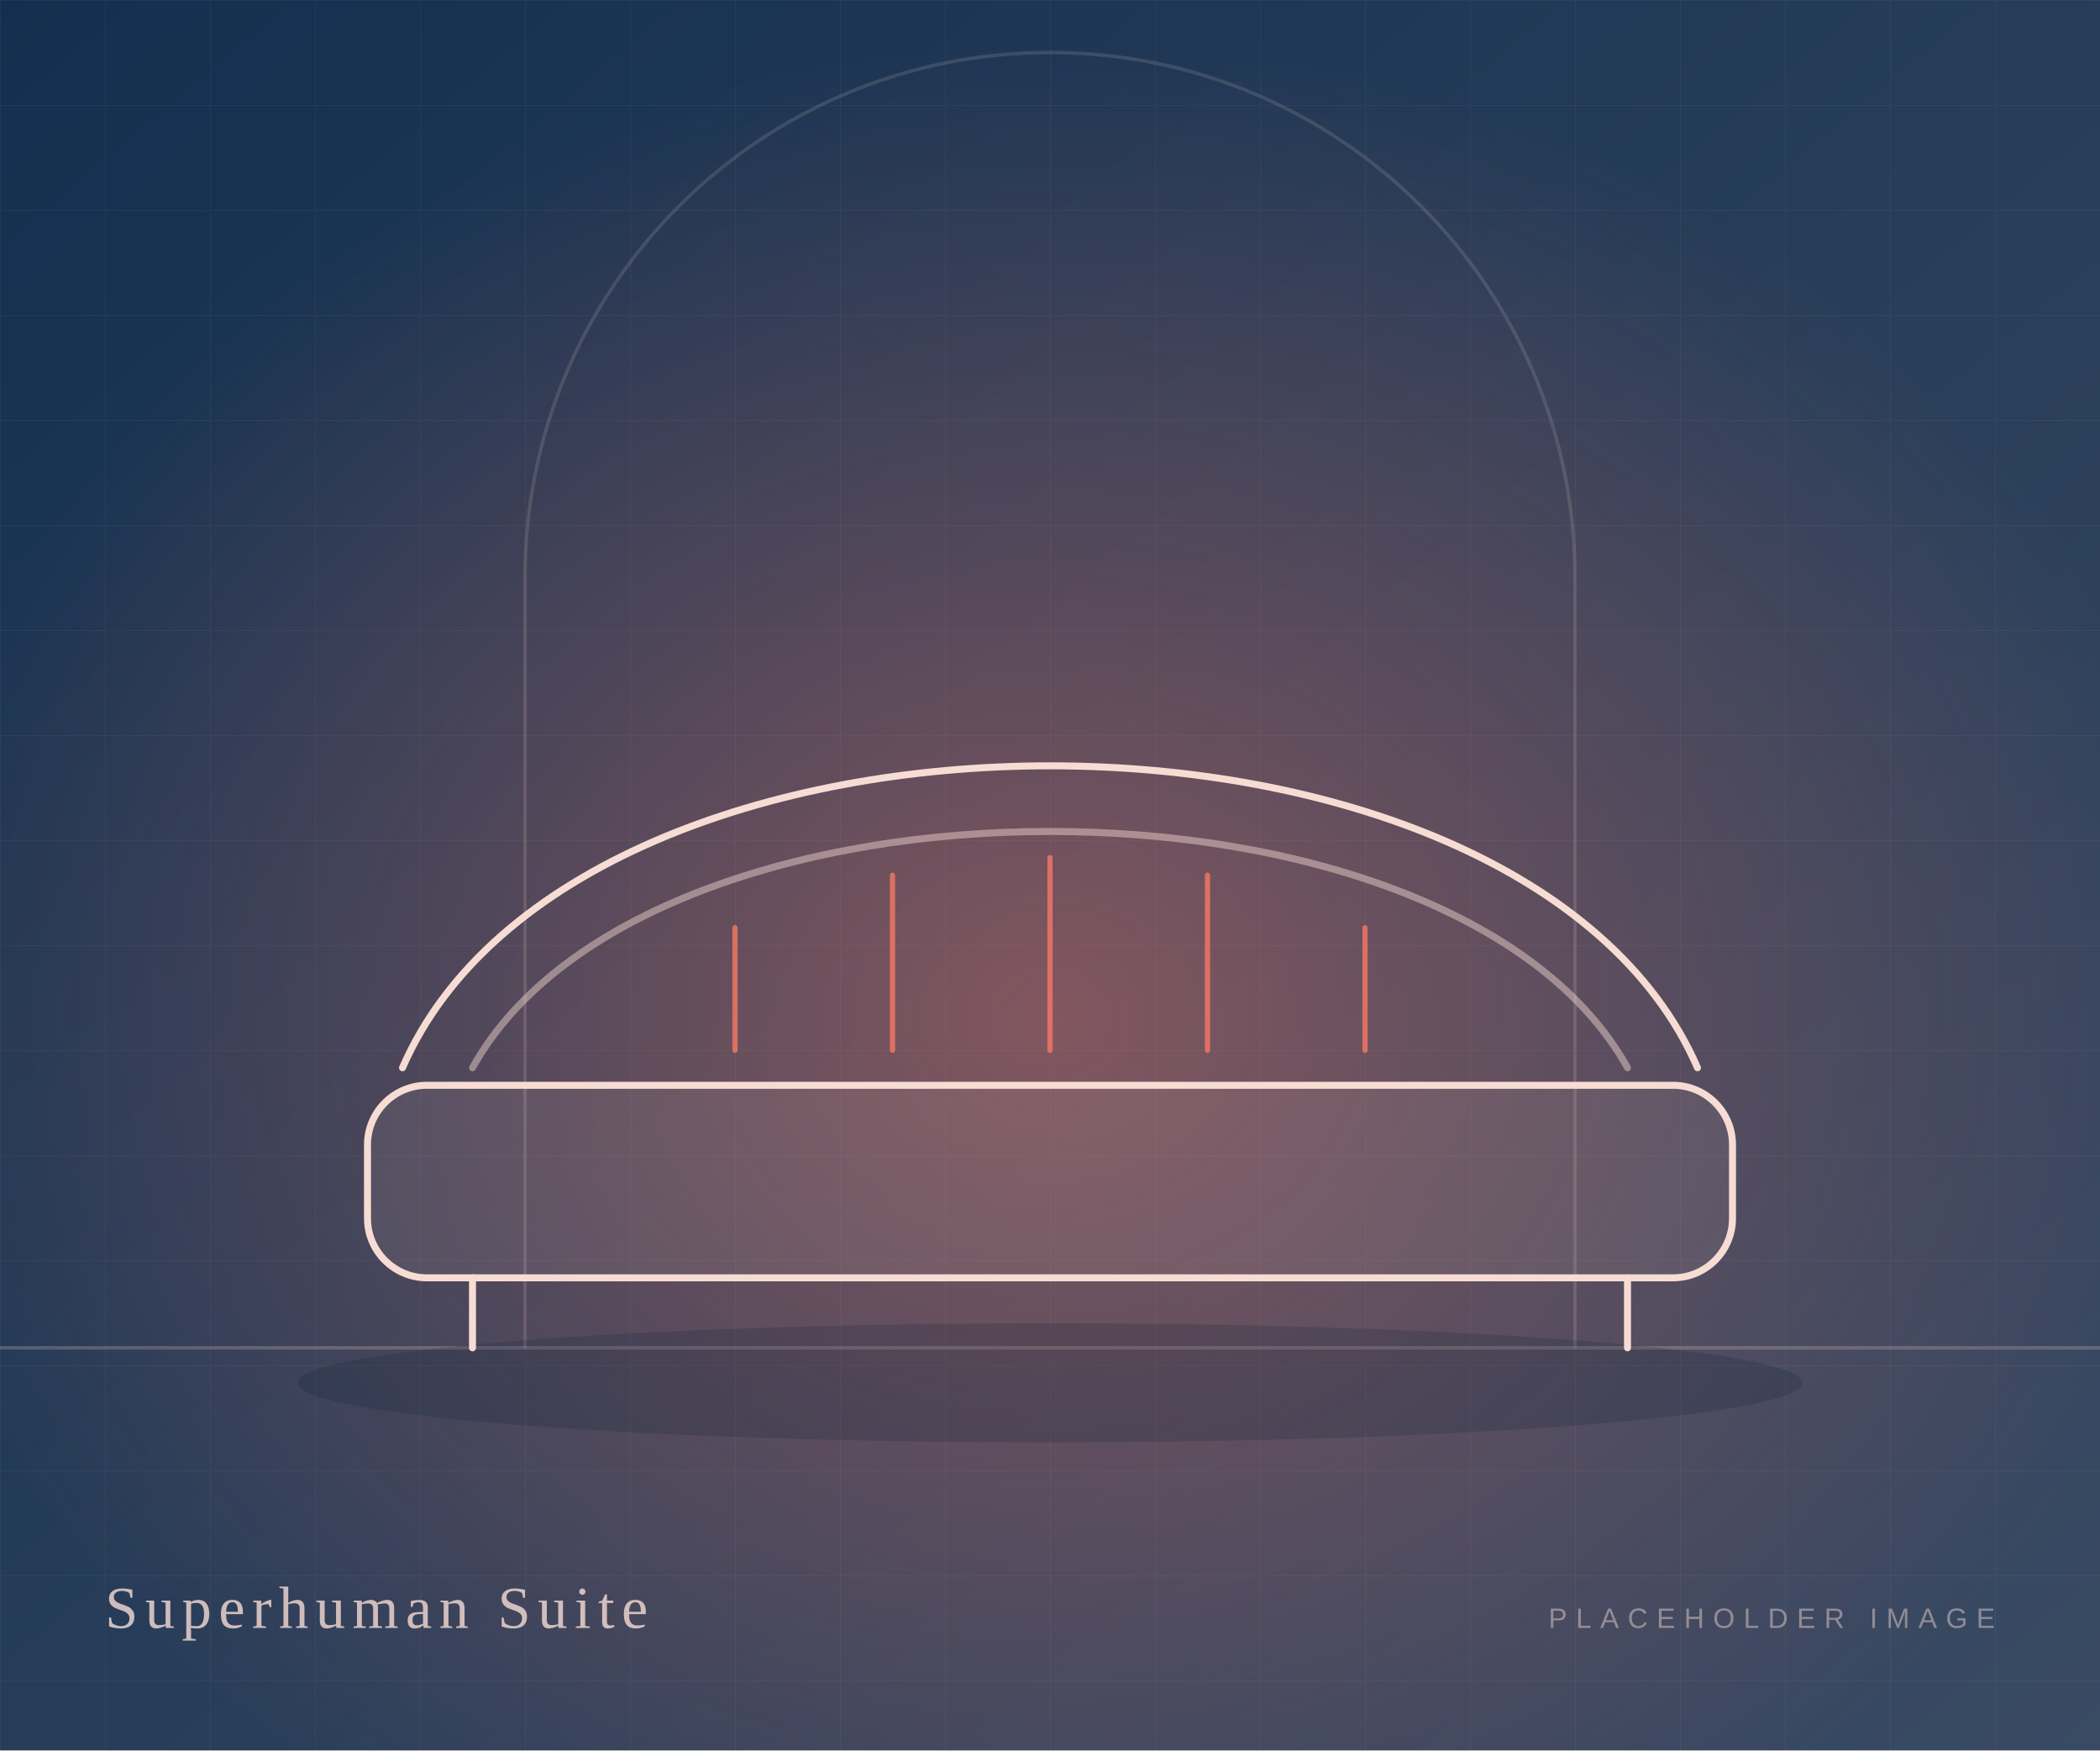
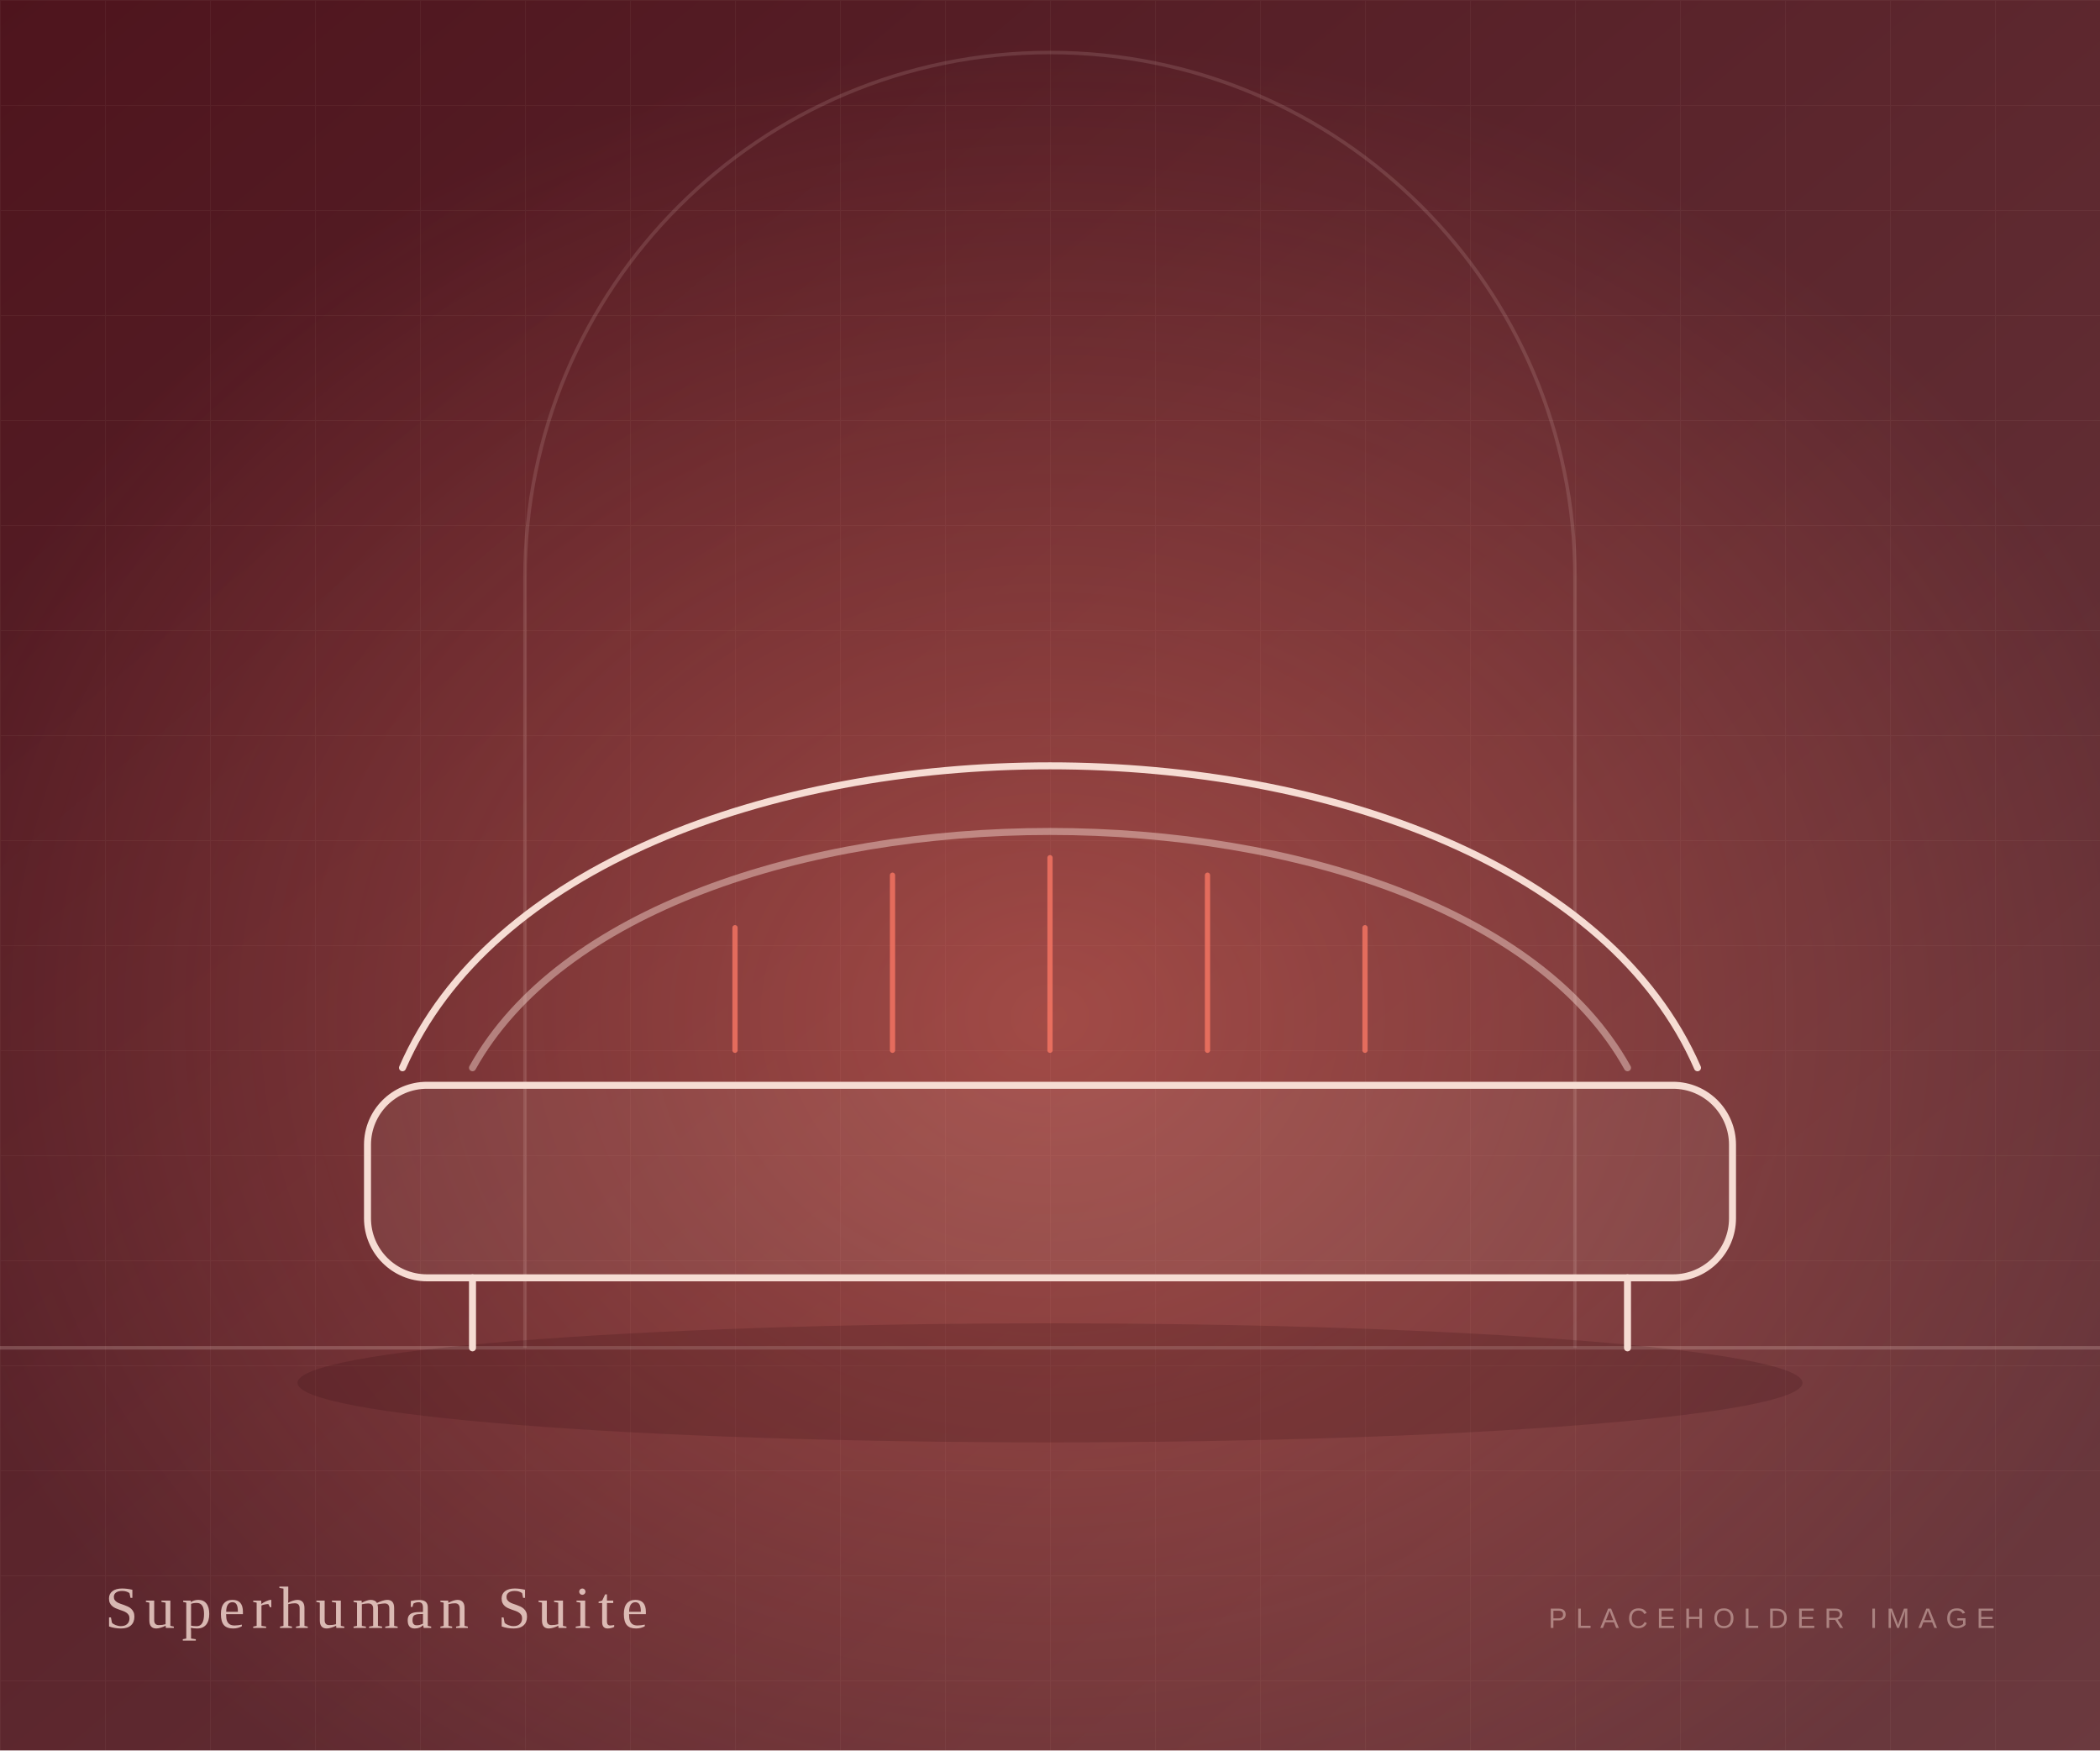
<svg xmlns="http://www.w3.org/2000/svg" viewBox="0 0 1200 1000" preserveAspectRatio="xMidYMid slice" role="img" aria-label="Superhuman Suite placeholder">
  <defs>
    <linearGradient id="bg" x1="0" y1="0" x2="1" y2="1">
-       <stop offset="0" stop-color="#132F4F" />
-       <stop offset="1" stop-color="#3A4A63" />
+       <stop offset="0" stop-color="#4E141D" />
+       <stop offset="1" stop-color="#6B3A3F" />
    </linearGradient>
    <radialGradient id="glow" cx="0.5" cy="0.58" r="0.55">
      <stop offset="0" stop-color="#ff7a66" stop-opacity="0.42" />
      <stop offset="1" stop-color="#ff7a66" stop-opacity="0" />
    </radialGradient>
    <pattern id="grid" width="60" height="60" patternUnits="userSpaceOnUse">
      <path d="M60 0H0V60" fill="none" stroke="#f6dcd3" stroke-opacity="0.05" />
    </pattern>
  </defs>
  <rect width="1200" height="1000" fill="url(#bg)" />
  <rect width="1200" height="1000" fill="url(#grid)" />
  <rect width="1200" height="1000" fill="url(#glow)" />
  <path d="M300 770V330a300 300 0 0 1 600 0v440" fill="none" stroke="#f6dcd3" stroke-opacity="0.14" stroke-width="2" />
  <path d="M0 770H1200" stroke="#f6dcd3" stroke-opacity="0.22" stroke-width="2" />
-   <ellipse cx="600" cy="790" rx="430" ry="34" fill="#0A1C33" fill-opacity="0.18" />
+   <ellipse cx="600" cy="790" rx="430" ry="34" fill="#2E0A10" fill-opacity="0.18" />
  <g fill="none" stroke="#f6dcd3" stroke-width="4" stroke-linecap="round" stroke-linejoin="round">
    <rect x="210" y="620" width="780" height="110" rx="34" fill="#f6dcd3" fill-opacity="0.08" />
    <path d="M230 610C330 380 870 380 970 610" />
    <path d="M270 610C370 430 830 430 930 610" stroke-opacity="0.45" />
    <g stroke="#ff7a66" stroke-opacity="0.75" stroke-width="3">
      <path d="M420 530V600M510 500V600M600 490V600M690 500V600M780 530V600" />
    </g>
    <path d="M270 730V770M930 730V770" />
  </g>
  <text x="60" y="930" font-family="Georgia, 'Times New Roman', serif" font-size="34" fill="#f6dcd3" fill-opacity="0.8" letter-spacing="4">Superhuman Suite</text>
  <text x="1140" y="930" text-anchor="end" font-family="Arial, Helvetica, sans-serif" font-size="16" fill="#f6dcd3" fill-opacity="0.45" letter-spacing="5">PLACEHOLDER IMAGE</text>
</svg>
